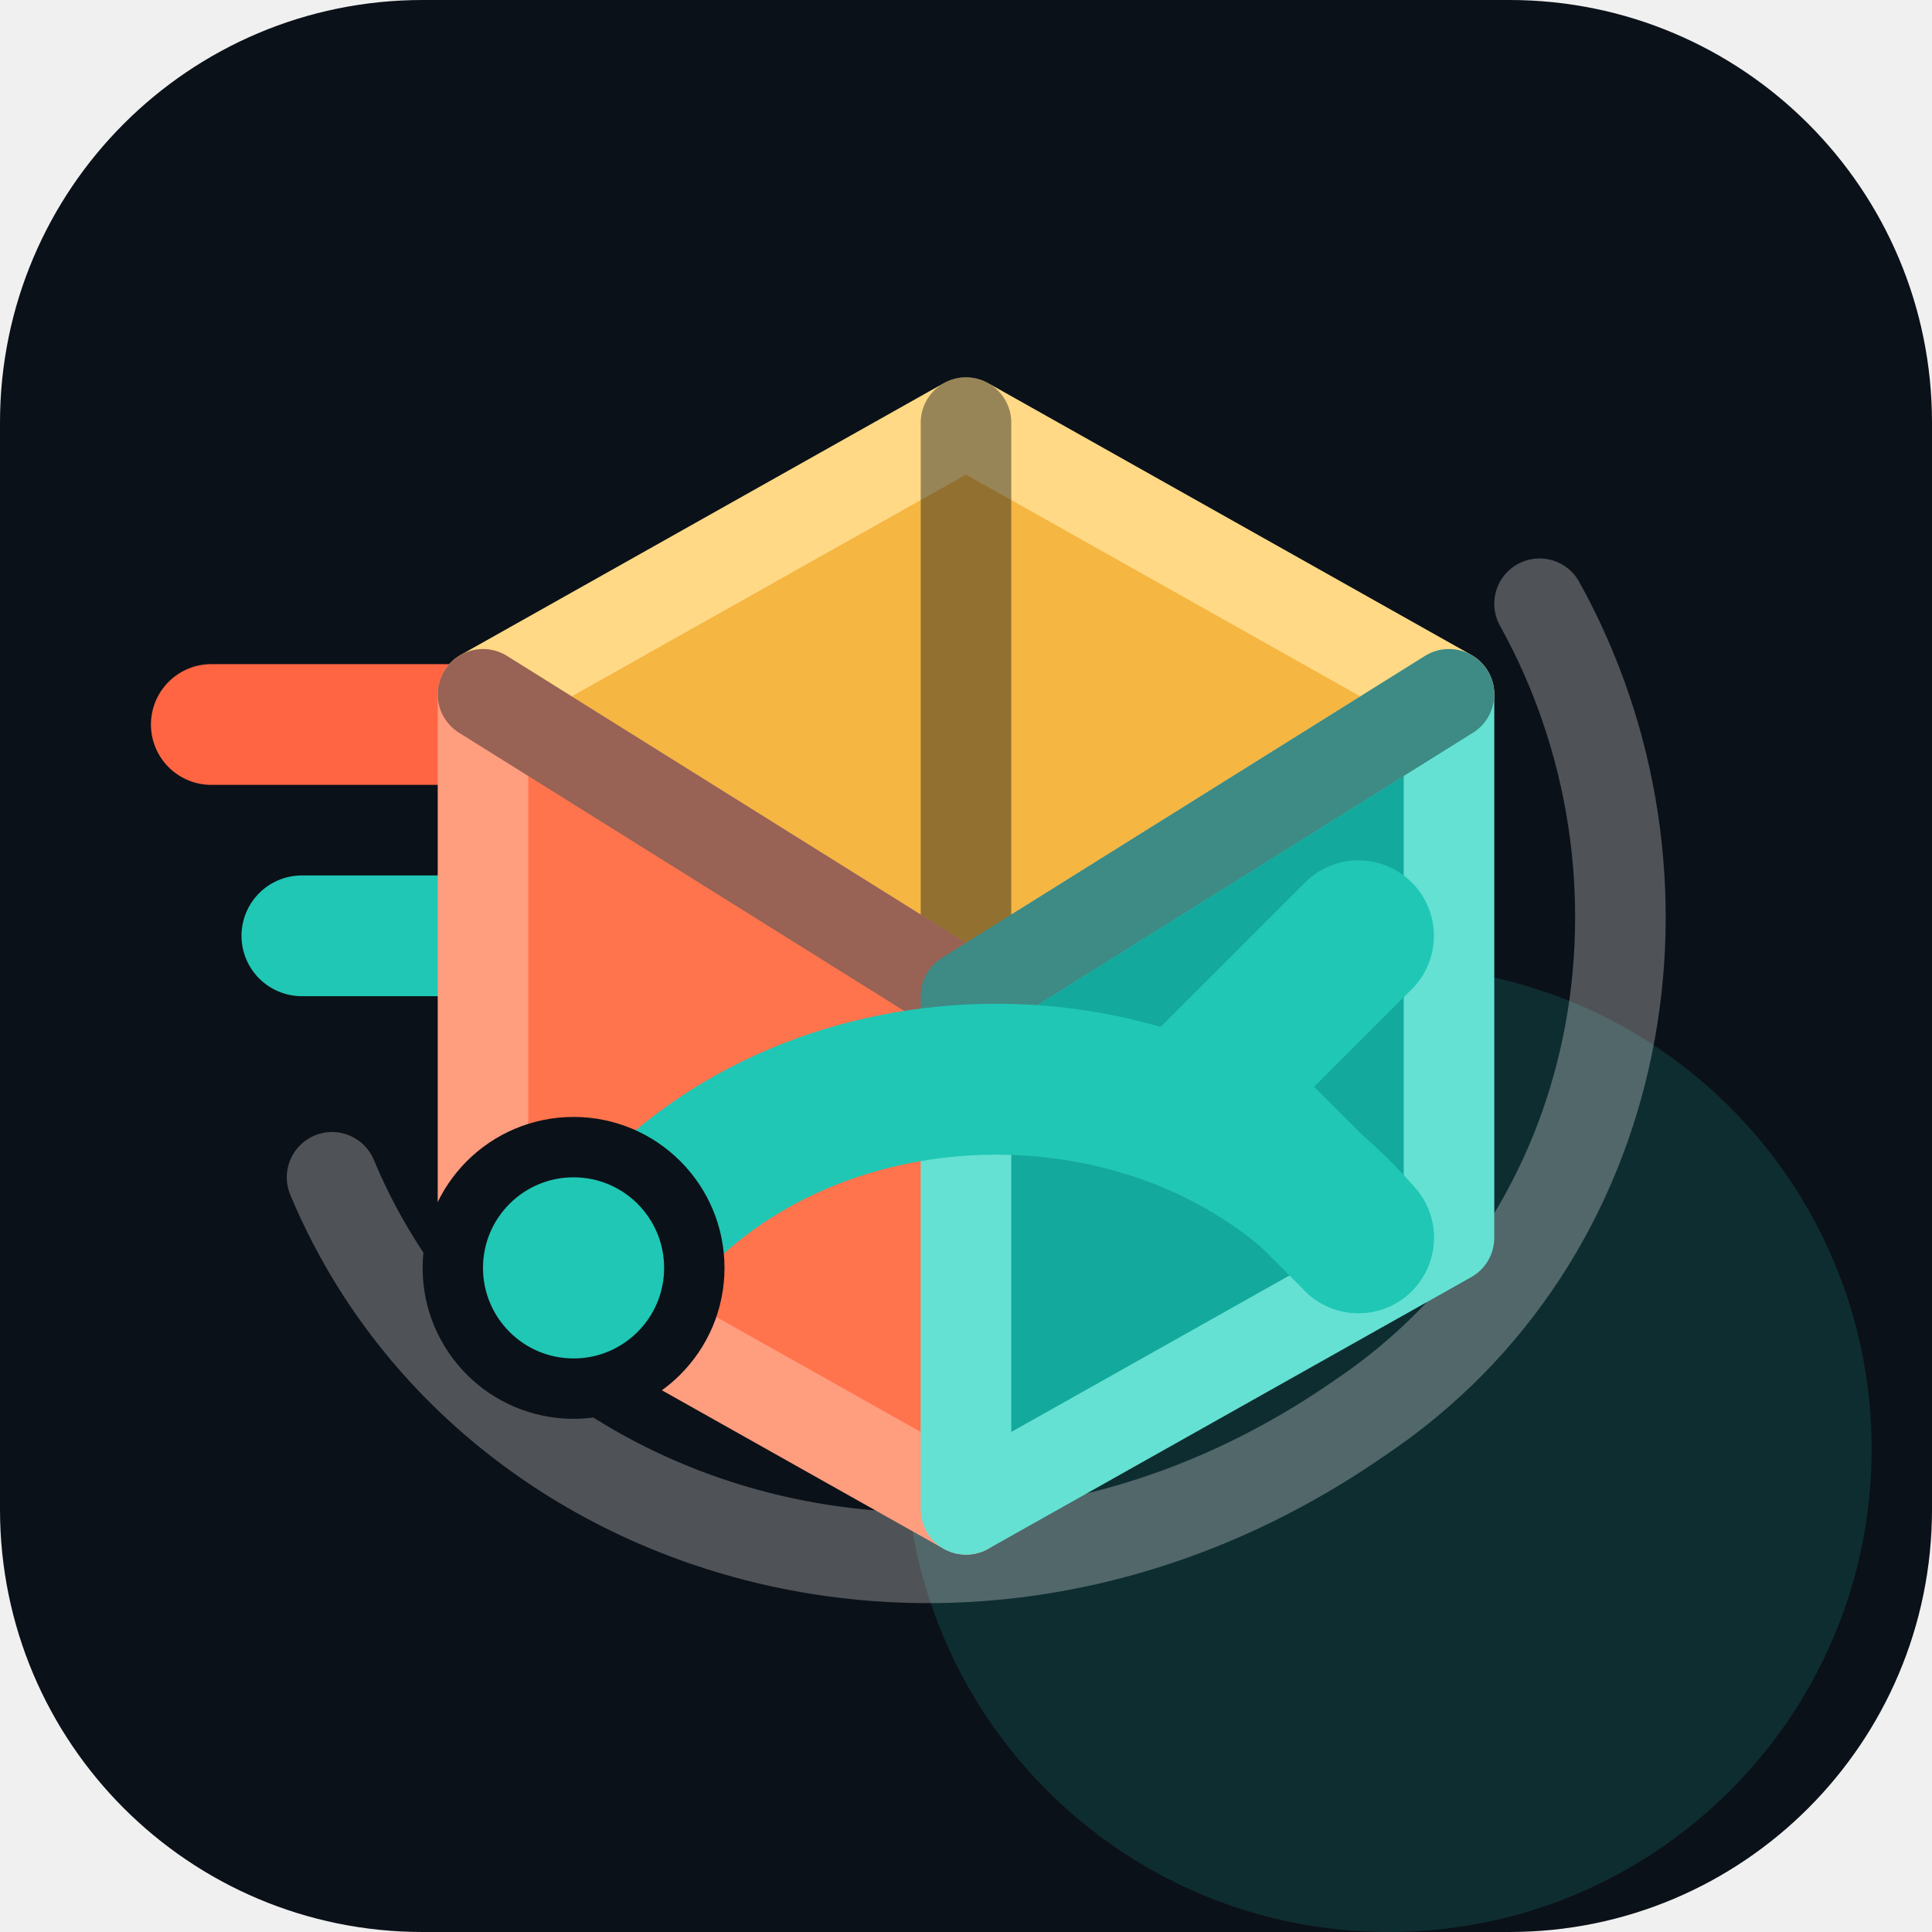
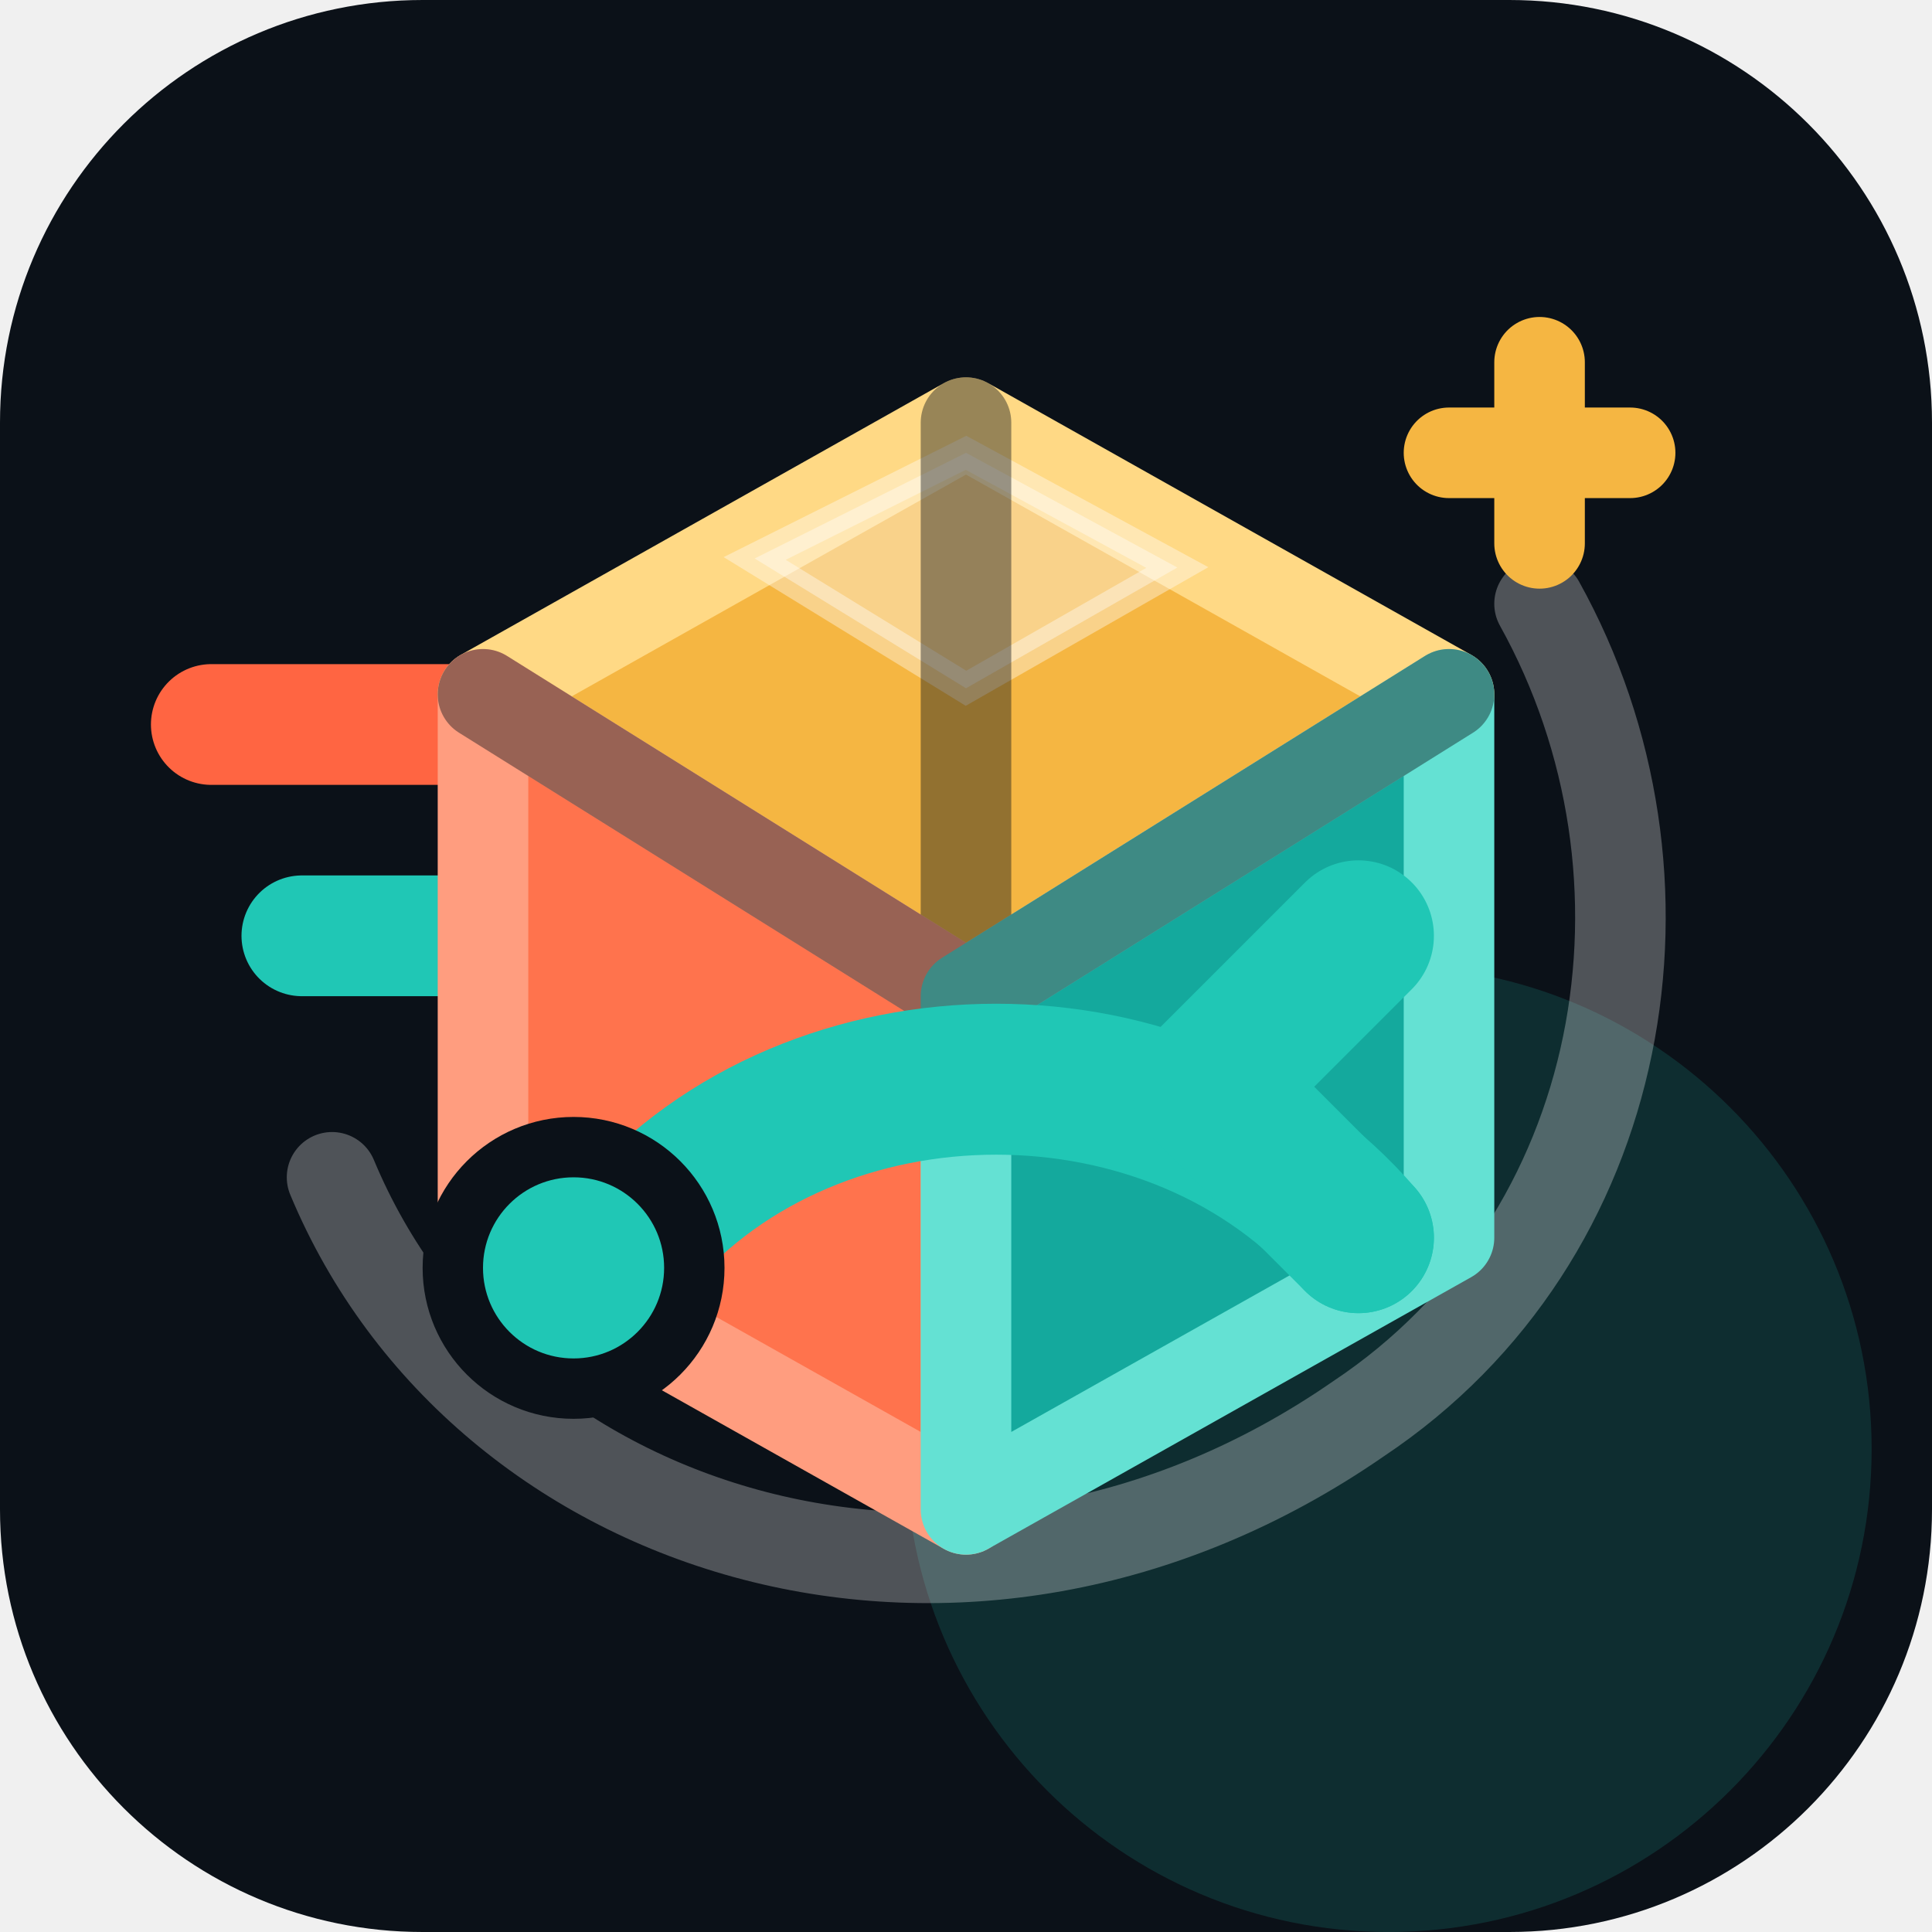
<svg xmlns="http://www.w3.org/2000/svg" viewBox="0 0 64 64">
  <rect width="64" height="64" rx="14" fill="#0b1118" />
  <circle cx="46" cy="48" r="16" fill="#20c7b5" opacity=".16" />
  <path d="M11 39c5 12 21 17 34 8 9-6 11-18 6-27" fill="none" stroke="#ffffff" stroke-opacity=".28" stroke-width="3" stroke-linecap="round" />
  <path d="M7 24h10" stroke="#ff6542" stroke-width="4" stroke-linecap="round" />
  <path d="M10 31h7" stroke="#20c7b5" stroke-width="4" stroke-linecap="round" />
  <path d="M16 23 32 14l16 9-16 10-16-10Z" fill="#f5b642" stroke="#ffd985" stroke-width="3" stroke-linejoin="round" />
  <path d="M16 23v18l16 9V33L16 23Z" fill="#ff734d" stroke="#ff9d7f" stroke-width="3" stroke-linejoin="round" />
  <path d="M48 23v18l-16 9V33l16-10Z" fill="#14a99d" stroke="#64e1d3" stroke-width="3" stroke-linejoin="round" />
+   <path d="M25 18.5 32 15l7 3.8-7 4-7-4.3Z" fill="#ffffff" fill-opacity=".38" stroke="#ffffff" stroke-opacity=".38" stroke-width="1" />
  <path d="M32 14v19M16 23l16 10 16-10" fill="none" stroke="#0b1118" stroke-opacity=".42" stroke-width="3" stroke-linecap="round" stroke-linejoin="round" />
  <path d="M21 41c6-7 18-7 24 0" fill="none" stroke="#20c7b5" stroke-width="5" stroke-linecap="round" />
  <path d="m45 41-5-5 5-5" fill="none" stroke="#20c7b5" stroke-width="5" stroke-linecap="round" stroke-linejoin="round" />
  <circle cx="19" cy="42" r="4" fill="#20c7b5" stroke="#0b1118" stroke-width="2" />
+   <path d="M51 12v6M48 15h6" fill="none" stroke="#f5b642" stroke-width="3" stroke-linecap="round" />
</svg>
